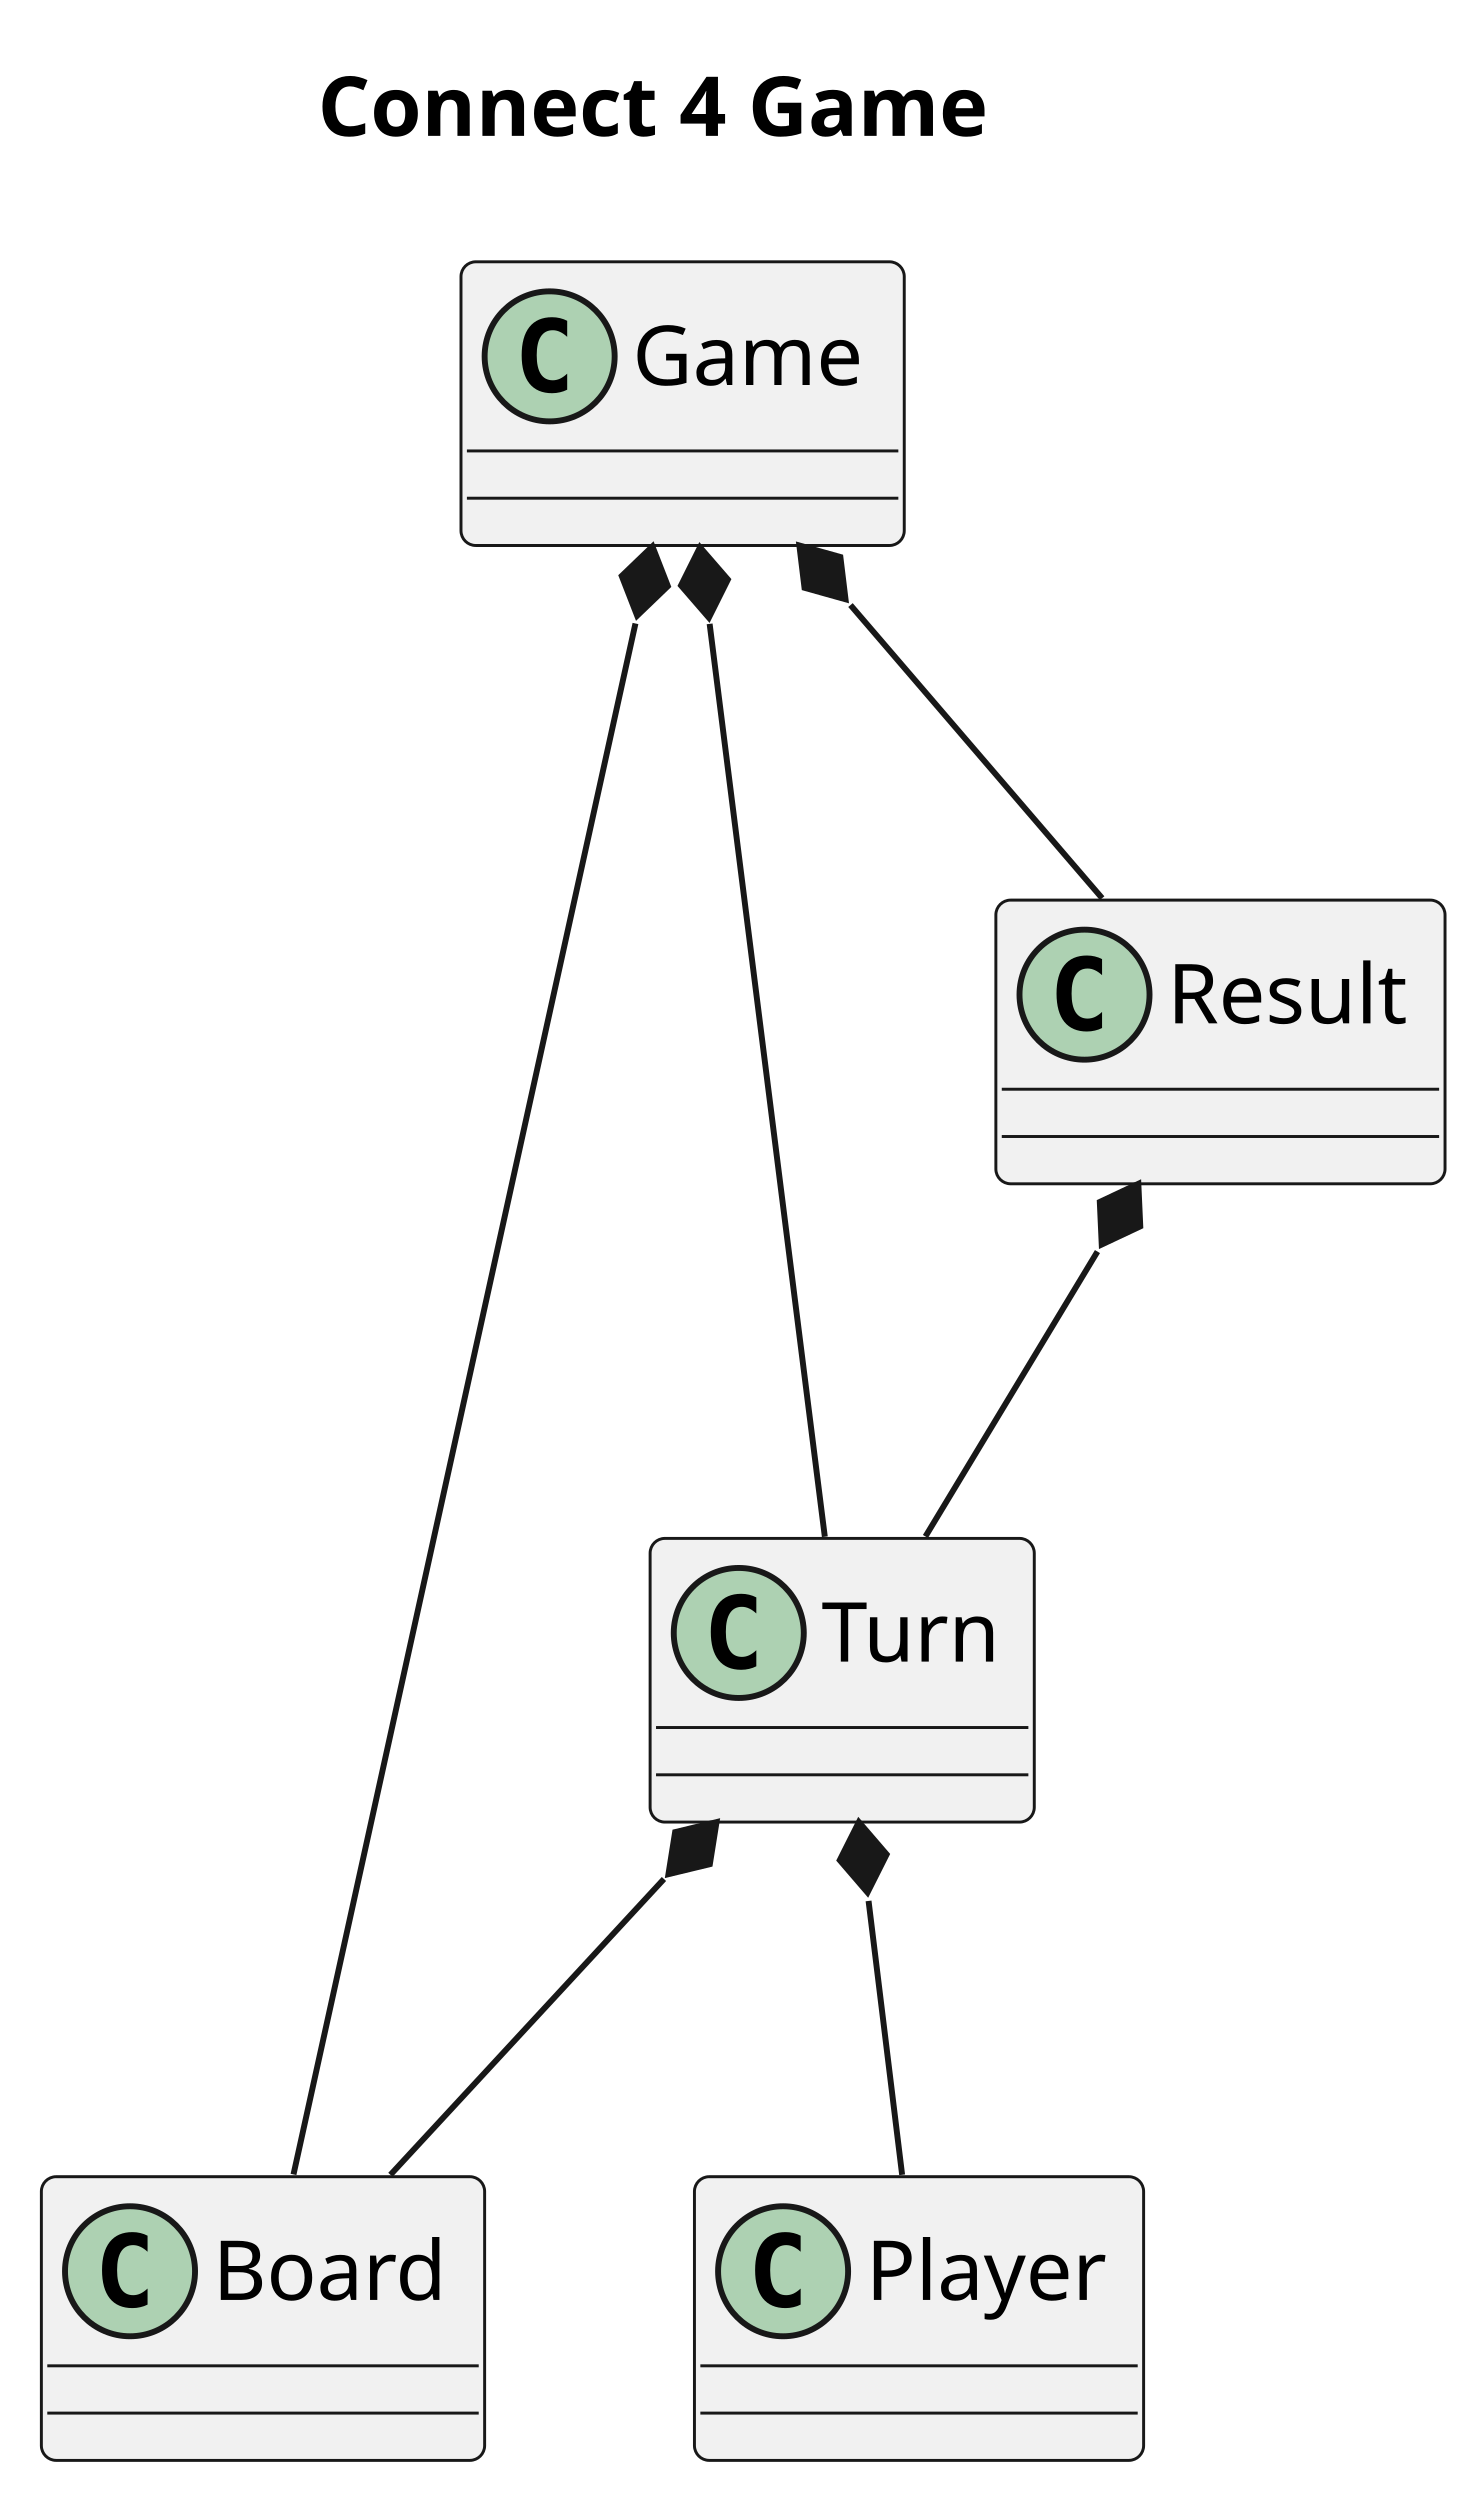
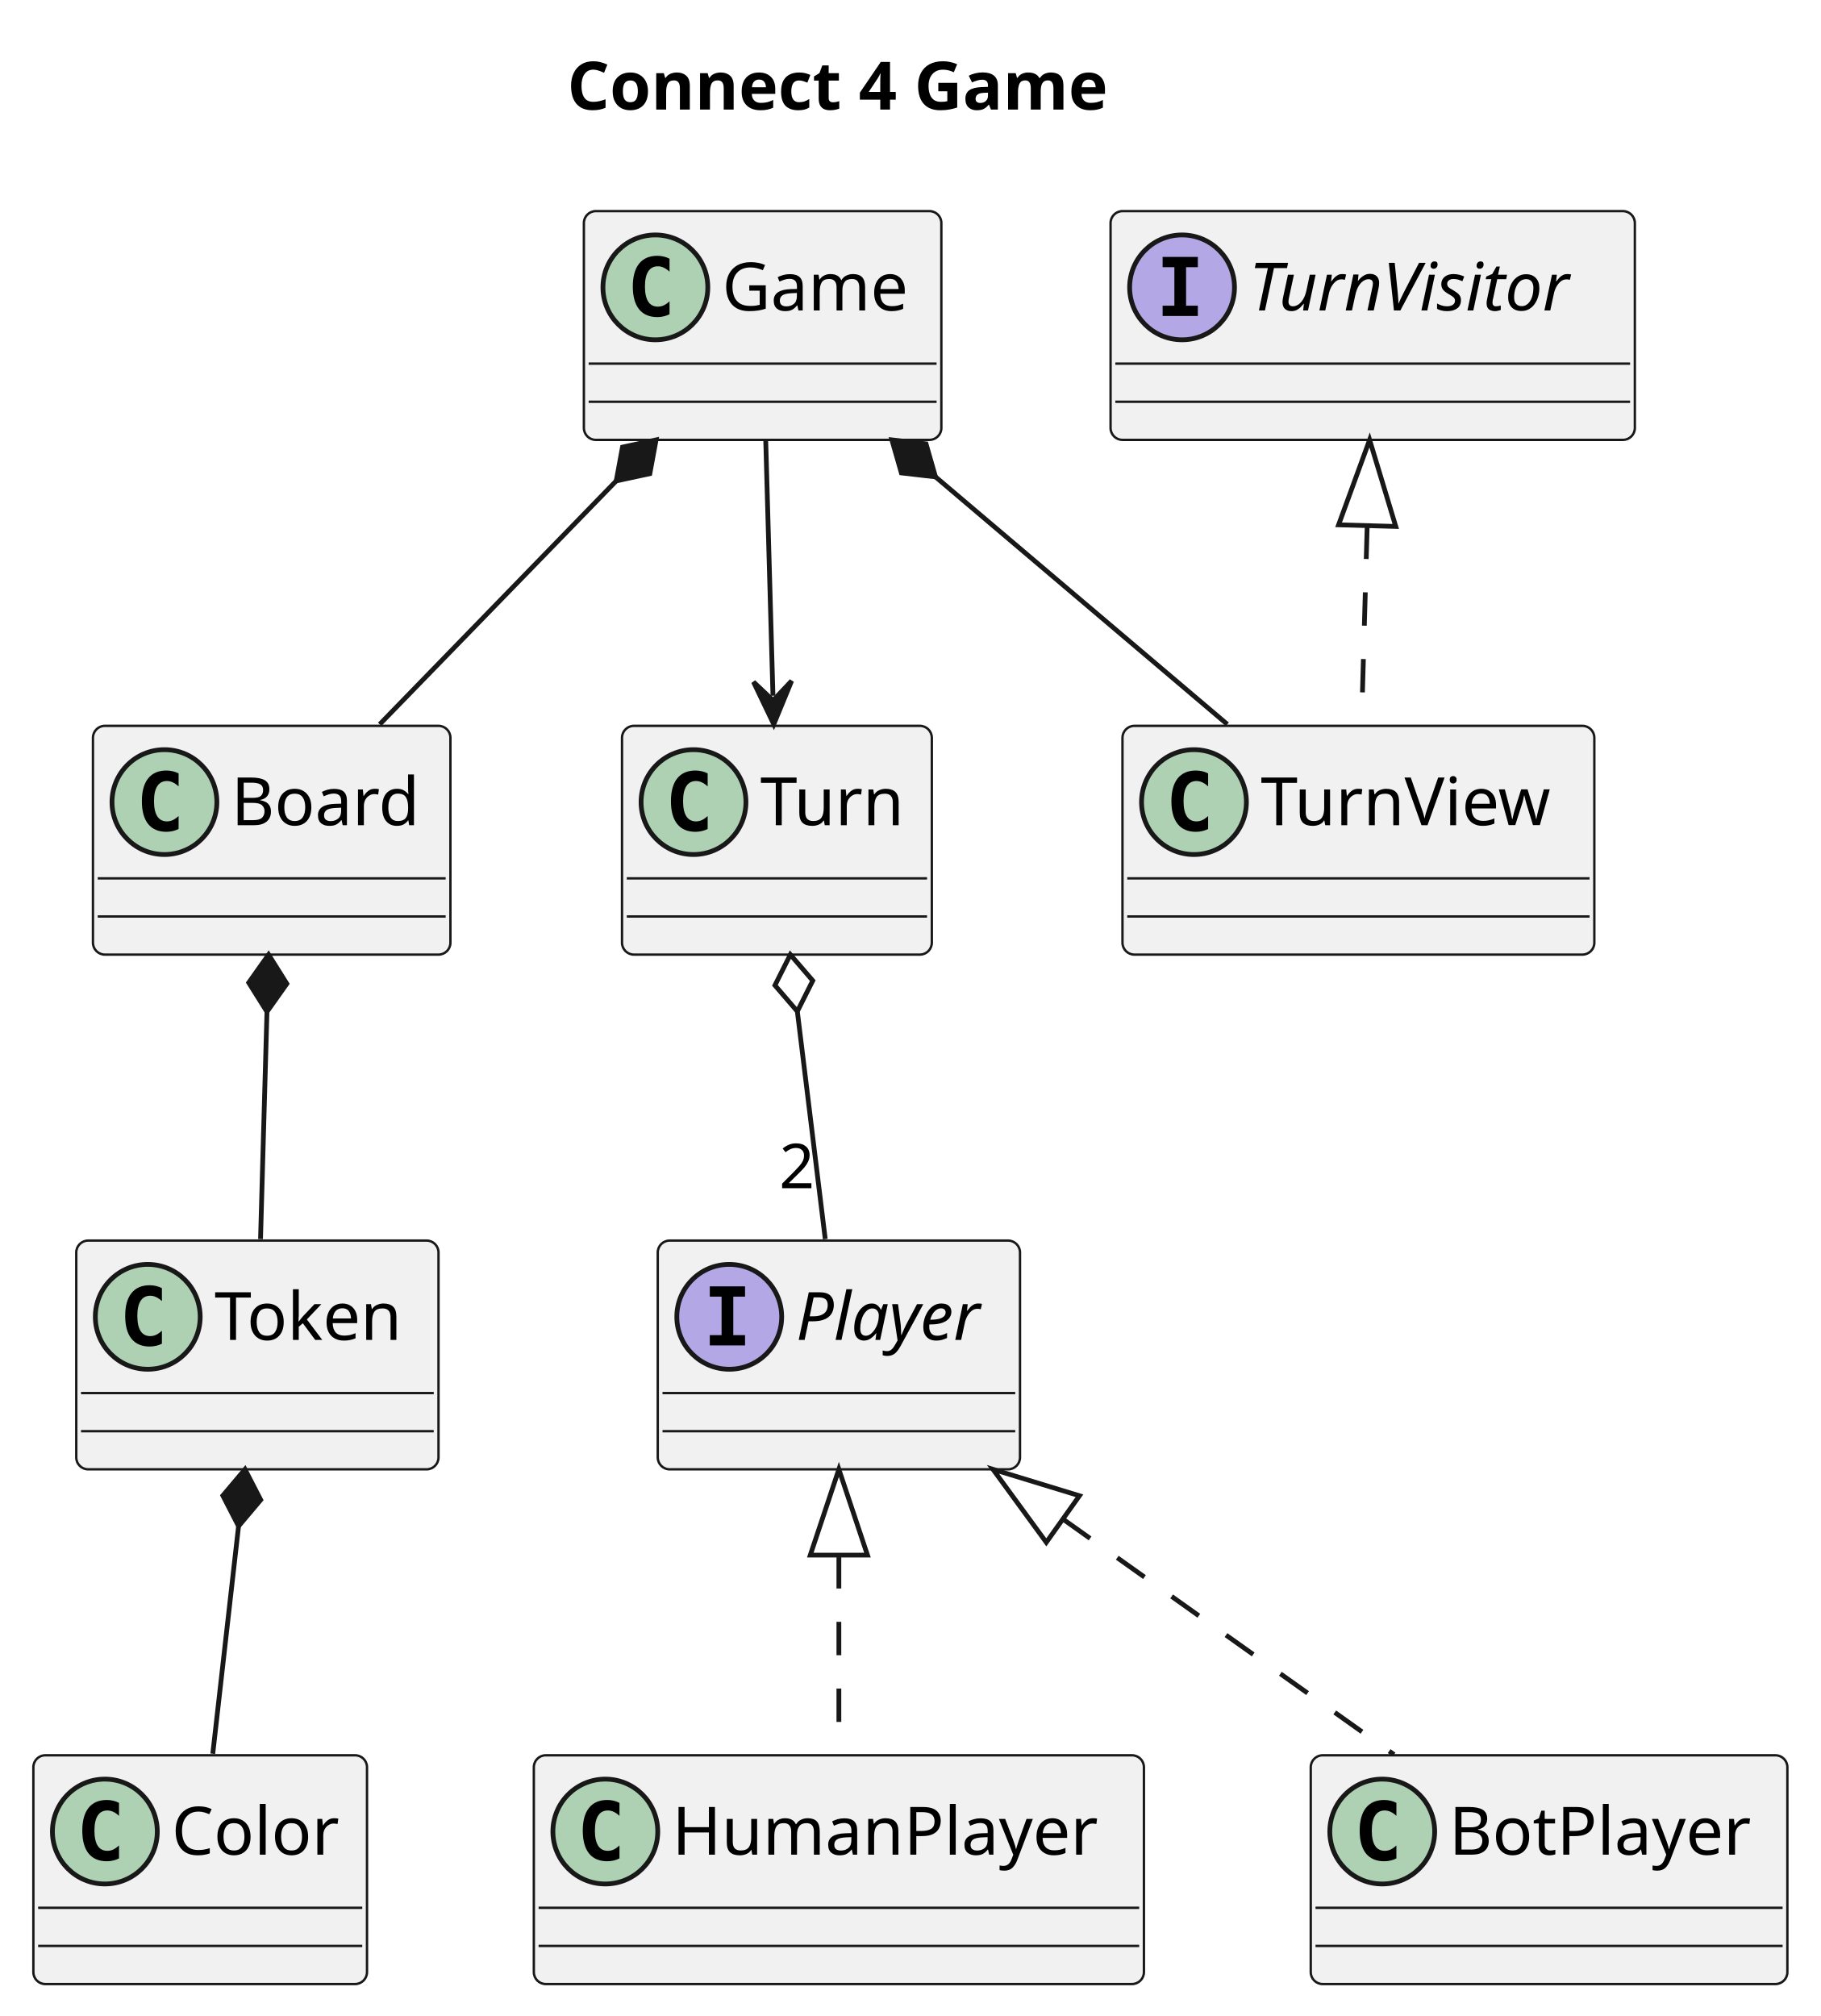
- <svg xmlns="http://www.w3.org/2000/svg" contentStyleType="text/css" height="423px" preserveAspectRatio="none" style="width:251px;height:423px;background:#FFFFFF;" version="1.1" viewBox="0 0 251 423" width="251px" zoomAndPan="magnify">
+ <svg xmlns="http://www.w3.org/2000/svg" contentStyleType="text/css" height="423px" preserveAspectRatio="none" style="width:382px;height:423px;background:#FFFFFF;" version="1.1" viewBox="0 0 382 423" width="382px" zoomAndPan="magnify">
  <defs />
  <g>
-     <text fill="#000000" font-family="sans-serif" font-size="14" font-weight="bold" lengthAdjust="spacing" textLength="130" x="53.75" y="22.995">Connect 4 Game</text>
+     <text fill="#000000" font-family="sans-serif" font-size="14" font-weight="bold" lengthAdjust="spacing" textLength="130" x="119" y="22.995">Connect 4 Game</text>
    <g id="elem_Game">
-       <rect codeLine="3" fill="#F1F1F1" height="48" id="Game" rx="2.5" ry="2.5" style="stroke:#181818;stroke-width:0.5;" width="75" x="78" y="44.297" />
-       <ellipse cx="93" cy="60.297" fill="#ADD1B2" rx="11" ry="11" style="stroke:#181818;stroke-width:1.0;" />
-       <path d="M95.969,65.938 Q95.391,66.234 94.75,66.375 Q94.109,66.531 93.406,66.531 Q90.906,66.531 89.578,64.891 Q88.266,63.234 88.266,60.109 Q88.266,56.984 89.578,55.328 Q90.906,53.672 93.406,53.672 Q94.109,53.672 94.75,53.828 Q95.406,53.984 95.969,54.281 L95.969,57 Q95.344,56.422 94.75,56.156 Q94.156,55.875 93.531,55.875 Q92.188,55.875 91.5,56.953 Q90.812,58.016 90.812,60.109 Q90.812,62.203 91.5,63.281 Q92.188,64.344 93.531,64.344 Q94.156,64.344 94.75,64.078 Q95.344,63.797 95.969,63.219 L95.969,65.938 Z " fill="#000000" />
-       <text fill="#000000" font-family="sans-serif" font-size="14" lengthAdjust="spacing" textLength="43" x="107" y="65.144">Game</text>
-       <line style="stroke:#181818;stroke-width:0.5;" x1="79" x2="152" y1="76.297" y2="76.297" />
-       <line style="stroke:#181818;stroke-width:0.5;" x1="79" x2="152" y1="84.297" y2="84.297" />
+       <rect codeLine="3" fill="#F1F1F1" height="48" id="Game" rx="2.5" ry="2.5" style="stroke:#181818;stroke-width:0.5;" width="75" x="122.5" y="44.297" />
+       <ellipse cx="137.5" cy="60.297" fill="#ADD1B2" rx="11" ry="11" style="stroke:#181818;stroke-width:1.0;" />
+       <path d="M140.469,65.938 Q139.891,66.234 139.25,66.375 Q138.609,66.531 137.906,66.531 Q135.406,66.531 134.078,64.891 Q132.766,63.234 132.766,60.109 Q132.766,56.984 134.078,55.328 Q135.406,53.672 137.906,53.672 Q138.609,53.672 139.25,53.828 Q139.906,53.984 140.469,54.281 L140.469,57 Q139.844,56.422 139.25,56.156 Q138.656,55.875 138.031,55.875 Q136.688,55.875 136,56.953 Q135.312,58.016 135.312,60.109 Q135.312,62.203 136,63.281 Q136.688,64.344 138.031,64.344 Q138.656,64.344 139.25,64.078 Q139.844,63.797 140.469,63.219 L140.469,65.938 Z " fill="#000000" />
+       <text fill="#000000" font-family="sans-serif" font-size="14" lengthAdjust="spacing" textLength="43" x="151.5" y="65.144">Game</text>
+       <line style="stroke:#181818;stroke-width:0.5;" x1="123.5" x2="196.5" y1="76.297" y2="76.297" />
+       <line style="stroke:#181818;stroke-width:0.5;" x1="123.5" x2="196.5" y1="84.297" y2="84.297" />
    </g>
    <g id="elem_Player">
-       <rect codeLine="4" fill="#F1F1F1" height="48" id="Player" rx="2.5" ry="2.5" style="stroke:#181818;stroke-width:0.5;" width="76" x="117.5" y="368.297" />
-       <ellipse cx="132.5" cy="384.297" fill="#ADD1B2" rx="11" ry="11" style="stroke:#181818;stroke-width:1.0;" />
-       <path d="M135.469,389.938 Q134.891,390.234 134.25,390.375 Q133.609,390.531 132.906,390.531 Q130.406,390.531 129.078,388.891 Q127.766,387.234 127.766,384.109 Q127.766,380.984 129.078,379.328 Q130.406,377.672 132.906,377.672 Q133.609,377.672 134.25,377.828 Q134.906,377.984 135.469,378.281 L135.469,381 Q134.844,380.422 134.25,380.156 Q133.656,379.875 133.031,379.875 Q131.688,379.875 131,380.953 Q130.312,382.016 130.312,384.109 Q130.312,386.203 131,387.281 Q131.688,388.344 133.031,388.344 Q133.656,388.344 134.25,388.078 Q134.844,387.797 135.469,387.219 L135.469,389.938 Z " fill="#000000" />
-       <text fill="#000000" font-family="sans-serif" font-size="14" lengthAdjust="spacing" textLength="44" x="146.5" y="389.144">Player</text>
-       <line style="stroke:#181818;stroke-width:0.5;" x1="118.5" x2="192.5" y1="400.297" y2="400.297" />
-       <line style="stroke:#181818;stroke-width:0.5;" x1="118.5" x2="192.5" y1="408.297" y2="408.297" />
+       <rect codeLine="4" fill="#F1F1F1" height="48" id="Player" rx="2.5" ry="2.5" style="stroke:#181818;stroke-width:0.5;" width="76" x="138" y="260.297" />
+       <ellipse cx="153" cy="276.297" fill="#B4A7E5" rx="11" ry="11" style="stroke:#181818;stroke-width:1.0;" />
+       <path d="M148.922,272.062 L148.922,269.906 L156.312,269.906 L156.312,272.062 L153.844,272.062 L153.844,280.141 L156.312,280.141 L156.312,282.297 L148.922,282.297 L148.922,280.141 L151.391,280.141 L151.391,272.062 L148.922,272.062 Z " fill="#000000" />
+       <text fill="#000000" font-family="sans-serif" font-size="14" font-style="italic" lengthAdjust="spacing" textLength="44" x="167" y="281.144">Player</text>
+       <line style="stroke:#181818;stroke-width:0.5;" x1="139" x2="213" y1="292.297" y2="292.297" />
+       <line style="stroke:#181818;stroke-width:0.5;" x1="139" x2="213" y1="300.297" y2="300.297" />
+     </g>
+     <g id="elem_HumanPlayer">
+       <rect codeLine="5" fill="#F1F1F1" height="48" id="HumanPlayer" rx="2.5" ry="2.5" style="stroke:#181818;stroke-width:0.5;" width="128" x="112" y="368.297" />
+       <ellipse cx="127" cy="384.297" fill="#ADD1B2" rx="11" ry="11" style="stroke:#181818;stroke-width:1.0;" />
+       <path d="M129.969,389.938 Q129.391,390.234 128.75,390.375 Q128.109,390.531 127.406,390.531 Q124.906,390.531 123.578,388.891 Q122.266,387.234 122.266,384.109 Q122.266,380.984 123.578,379.328 Q124.906,377.672 127.406,377.672 Q128.109,377.672 128.75,377.828 Q129.406,377.984 129.969,378.281 L129.969,381 Q129.344,380.422 128.75,380.156 Q128.156,379.875 127.531,379.875 Q126.188,379.875 125.5,380.953 Q124.812,382.016 124.812,384.109 Q124.812,386.203 125.5,387.281 Q126.188,388.344 127.531,388.344 Q128.156,388.344 128.75,388.078 Q129.344,387.797 129.969,387.219 L129.969,389.938 Z " fill="#000000" />
+       <text fill="#000000" font-family="sans-serif" font-size="14" lengthAdjust="spacing" textLength="96" x="141" y="389.144">HumanPlayer</text>
+       <line style="stroke:#181818;stroke-width:0.5;" x1="113" x2="239" y1="400.297" y2="400.297" />
+       <line style="stroke:#181818;stroke-width:0.5;" x1="113" x2="239" y1="408.297" y2="408.297" />
+     </g>
+     <g id="elem_BotPlayer">
+       <rect codeLine="6" fill="#F1F1F1" height="48" id="BotPlayer" rx="2.5" ry="2.5" style="stroke:#181818;stroke-width:0.5;" width="100" x="275" y="368.297" />
+       <ellipse cx="290" cy="384.297" fill="#ADD1B2" rx="11" ry="11" style="stroke:#181818;stroke-width:1.0;" />
+       <path d="M292.969,389.938 Q292.391,390.234 291.75,390.375 Q291.109,390.531 290.406,390.531 Q287.906,390.531 286.578,388.891 Q285.266,387.234 285.266,384.109 Q285.266,380.984 286.578,379.328 Q287.906,377.672 290.406,377.672 Q291.109,377.672 291.75,377.828 Q292.406,377.984 292.969,378.281 L292.969,381 Q292.344,380.422 291.75,380.156 Q291.156,379.875 290.531,379.875 Q289.188,379.875 288.5,380.953 Q287.812,382.016 287.812,384.109 Q287.812,386.203 288.5,387.281 Q289.188,388.344 290.531,388.344 Q291.156,388.344 291.75,388.078 Q292.344,387.797 292.969,387.219 L292.969,389.938 Z " fill="#000000" />
+       <text fill="#000000" font-family="sans-serif" font-size="14" lengthAdjust="spacing" textLength="68" x="304" y="389.144">BotPlayer</text>
+       <line style="stroke:#181818;stroke-width:0.5;" x1="276" x2="374" y1="400.297" y2="400.297" />
+       <line style="stroke:#181818;stroke-width:0.5;" x1="276" x2="374" y1="408.297" y2="408.297" />
    </g>
    <g id="elem_Board">
-       <rect codeLine="5" fill="#F1F1F1" height="48" id="Board" rx="2.5" ry="2.5" style="stroke:#181818;stroke-width:0.5;" width="75" x="7" y="368.297" />
+       <rect codeLine="7" fill="#F1F1F1" height="48" id="Board" rx="2.5" ry="2.5" style="stroke:#181818;stroke-width:0.5;" width="75" x="19.5" y="152.297" />
+       <ellipse cx="34.5" cy="168.297" fill="#ADD1B2" rx="11" ry="11" style="stroke:#181818;stroke-width:1.0;" />
+       <path d="M37.469,173.938 Q36.891,174.234 36.25,174.375 Q35.609,174.531 34.906,174.531 Q32.406,174.531 31.078,172.891 Q29.766,171.234 29.766,168.109 Q29.766,164.984 31.078,163.328 Q32.406,161.672 34.906,161.672 Q35.609,161.672 36.25,161.828 Q36.906,161.984 37.469,162.281 L37.469,165 Q36.844,164.422 36.25,164.156 Q35.656,163.875 35.031,163.875 Q33.688,163.875 33,164.953 Q32.312,166.016 32.312,168.109 Q32.312,170.203 33,171.281 Q33.688,172.344 35.031,172.344 Q35.656,172.344 36.25,172.078 Q36.844,171.797 37.469,171.219 L37.469,173.938 Z " fill="#000000" />
+       <text fill="#000000" font-family="sans-serif" font-size="14" lengthAdjust="spacing" textLength="43" x="48.5" y="173.144">Board</text>
+       <line style="stroke:#181818;stroke-width:0.5;" x1="20.5" x2="93.5" y1="184.297" y2="184.297" />
+       <line style="stroke:#181818;stroke-width:0.5;" x1="20.5" x2="93.5" y1="192.297" y2="192.297" />
+     </g>
+     <g id="elem_Token">
+       <rect codeLine="8" fill="#F1F1F1" height="48" id="Token" rx="2.5" ry="2.5" style="stroke:#181818;stroke-width:0.5;" width="76" x="16" y="260.297" />
+       <ellipse cx="31" cy="276.297" fill="#ADD1B2" rx="11" ry="11" style="stroke:#181818;stroke-width:1.0;" />
+       <path d="M33.969,281.938 Q33.391,282.234 32.75,282.375 Q32.109,282.531 31.406,282.531 Q28.906,282.531 27.578,280.891 Q26.266,279.234 26.266,276.109 Q26.266,272.984 27.578,271.328 Q28.906,269.672 31.406,269.672 Q32.109,269.672 32.75,269.828 Q33.406,269.984 33.969,270.281 L33.969,273 Q33.344,272.422 32.75,272.156 Q32.156,271.875 31.531,271.875 Q30.188,271.875 29.5,272.953 Q28.812,274.016 28.812,276.109 Q28.812,278.203 29.5,279.281 Q30.188,280.344 31.531,280.344 Q32.156,280.344 32.75,280.078 Q33.344,279.797 33.969,279.219 L33.969,281.938 Z " fill="#000000" />
+       <text fill="#000000" font-family="sans-serif" font-size="14" lengthAdjust="spacing" textLength="44" x="45" y="281.144">Token</text>
+       <line style="stroke:#181818;stroke-width:0.5;" x1="17" x2="91" y1="292.297" y2="292.297" />
+       <line style="stroke:#181818;stroke-width:0.5;" x1="17" x2="91" y1="300.297" y2="300.297" />
+     </g>
+     <g id="elem_Turn">
+       <rect codeLine="9" fill="#F1F1F1" height="48" id="Turn" rx="2.5" ry="2.5" style="stroke:#181818;stroke-width:0.5;" width="65" x="130.5" y="152.297" />
+       <ellipse cx="145.5" cy="168.297" fill="#ADD1B2" rx="11" ry="11" style="stroke:#181818;stroke-width:1.0;" />
+       <path d="M148.469,173.938 Q147.891,174.234 147.25,174.375 Q146.609,174.531 145.906,174.531 Q143.406,174.531 142.078,172.891 Q140.766,171.234 140.766,168.109 Q140.766,164.984 142.078,163.328 Q143.406,161.672 145.906,161.672 Q146.609,161.672 147.25,161.828 Q147.906,161.984 148.469,162.281 L148.469,165 Q147.844,164.422 147.25,164.156 Q146.656,163.875 146.031,163.875 Q144.688,163.875 144,164.953 Q143.312,166.016 143.312,168.109 Q143.312,170.203 144,171.281 Q144.688,172.344 146.031,172.344 Q146.656,172.344 147.25,172.078 Q147.844,171.797 148.469,171.219 L148.469,173.938 Z " fill="#000000" />
+       <text fill="#000000" font-family="sans-serif" font-size="14" lengthAdjust="spacing" textLength="33" x="159.5" y="173.144">Turn</text>
+       <line style="stroke:#181818;stroke-width:0.5;" x1="131.5" x2="194.5" y1="184.297" y2="184.297" />
+       <line style="stroke:#181818;stroke-width:0.5;" x1="131.5" x2="194.5" y1="192.297" y2="192.297" />
+     </g>
+     <g id="elem_TurnView">
+       <rect codeLine="10" fill="#F1F1F1" height="48" id="TurnView" rx="2.5" ry="2.5" style="stroke:#181818;stroke-width:0.5;" width="99" x="235.5" y="152.297" />
+       <ellipse cx="250.5" cy="168.297" fill="#ADD1B2" rx="11" ry="11" style="stroke:#181818;stroke-width:1.0;" />
+       <path d="M253.469,173.938 Q252.891,174.234 252.25,174.375 Q251.609,174.531 250.906,174.531 Q248.406,174.531 247.078,172.891 Q245.766,171.234 245.766,168.109 Q245.766,164.984 247.078,163.328 Q248.406,161.672 250.906,161.672 Q251.609,161.672 252.25,161.828 Q252.906,161.984 253.469,162.281 L253.469,165 Q252.844,164.422 252.25,164.156 Q251.656,163.875 251.031,163.875 Q249.688,163.875 249,164.953 Q248.312,166.016 248.312,168.109 Q248.312,170.203 249,171.281 Q249.688,172.344 251.031,172.344 Q251.656,172.344 252.25,172.078 Q252.844,171.797 253.469,171.219 L253.469,173.938 Z " fill="#000000" />
+       <text fill="#000000" font-family="sans-serif" font-size="14" lengthAdjust="spacing" textLength="67" x="264.5" y="173.144">TurnView</text>
+       <line style="stroke:#181818;stroke-width:0.5;" x1="236.5" x2="333.5" y1="184.297" y2="184.297" />
+       <line style="stroke:#181818;stroke-width:0.5;" x1="236.5" x2="333.5" y1="192.297" y2="192.297" />
+     </g>
+     <g id="elem_TurnVisitor">
+       <rect codeLine="11" fill="#F1F1F1" height="48" id="TurnVisitor" rx="2.5" ry="2.5" style="stroke:#181818;stroke-width:0.5;" width="110" x="233" y="44.297" />
+       <ellipse cx="248" cy="60.297" fill="#B4A7E5" rx="11" ry="11" style="stroke:#181818;stroke-width:1.0;" />
+       <path d="M243.922,56.062 L243.922,53.906 L251.312,53.906 L251.312,56.062 L248.844,56.062 L248.844,64.141 L251.312,64.141 L251.312,66.297 L243.922,66.297 L243.922,64.141 L246.391,64.141 L246.391,56.062 L243.922,56.062 Z " fill="#000000" />
+       <text fill="#000000" font-family="sans-serif" font-size="14" font-style="italic" lengthAdjust="spacing" textLength="78" x="262" y="65.144">TurnVisitor</text>
+       <line style="stroke:#181818;stroke-width:0.5;" x1="234" x2="342" y1="76.297" y2="76.297" />
+       <line style="stroke:#181818;stroke-width:0.5;" x1="234" x2="342" y1="84.297" y2="84.297" />
+     </g>
+     <g id="elem_Color">
+       <rect codeLine="12" fill="#F1F1F1" height="48" id="Color" rx="2.5" ry="2.5" style="stroke:#181818;stroke-width:0.5;" width="70" x="7" y="368.297" />
      <ellipse cx="22" cy="384.297" fill="#ADD1B2" rx="11" ry="11" style="stroke:#181818;stroke-width:1.0;" />
      <path d="M24.969,389.938 Q24.391,390.234 23.75,390.375 Q23.109,390.531 22.406,390.531 Q19.906,390.531 18.578,388.891 Q17.266,387.234 17.266,384.109 Q17.266,380.984 18.578,379.328 Q19.906,377.672 22.406,377.672 Q23.109,377.672 23.75,377.828 Q24.406,377.984 24.969,378.281 L24.969,381 Q24.344,380.422 23.75,380.156 Q23.156,379.875 22.531,379.875 Q21.188,379.875 20.5,380.953 Q19.812,382.016 19.812,384.109 Q19.812,386.203 20.5,387.281 Q21.188,388.344 22.531,388.344 Q23.156,388.344 23.75,388.078 Q24.344,387.797 24.969,387.219 L24.969,389.938 Z " fill="#000000" />
-       <text fill="#000000" font-family="sans-serif" font-size="14" lengthAdjust="spacing" textLength="43" x="36" y="389.144">Board</text>
-       <line style="stroke:#181818;stroke-width:0.5;" x1="8" x2="81" y1="400.297" y2="400.297" />
-       <line style="stroke:#181818;stroke-width:0.5;" x1="8" x2="81" y1="408.297" y2="408.297" />
+       <text fill="#000000" font-family="sans-serif" font-size="14" lengthAdjust="spacing" textLength="38" x="36" y="389.144">Color</text>
+       <line style="stroke:#181818;stroke-width:0.5;" x1="8" x2="76" y1="400.297" y2="400.297" />
+       <line style="stroke:#181818;stroke-width:0.5;" x1="8" x2="76" y1="408.297" y2="408.297" />
    </g>
-     <g id="elem_Turn">
-       <rect codeLine="6" fill="#F1F1F1" height="48" id="Turn" rx="2.5" ry="2.5" style="stroke:#181818;stroke-width:0.5;" width="65" x="110" y="260.297" />
-       <ellipse cx="125" cy="276.297" fill="#ADD1B2" rx="11" ry="11" style="stroke:#181818;stroke-width:1.0;" />
-       <path d="M127.969,281.938 Q127.391,282.234 126.75,282.375 Q126.109,282.531 125.406,282.531 Q122.906,282.531 121.578,280.891 Q120.266,279.234 120.266,276.109 Q120.266,272.984 121.578,271.328 Q122.906,269.672 125.406,269.672 Q126.109,269.672 126.75,269.828 Q127.406,269.984 127.969,270.281 L127.969,273 Q127.344,272.422 126.75,272.156 Q126.156,271.875 125.531,271.875 Q124.188,271.875 123.5,272.953 Q122.812,274.016 122.812,276.109 Q122.812,278.203 123.5,279.281 Q124.188,280.344 125.531,280.344 Q126.156,280.344 126.75,280.078 Q127.344,279.797 127.969,279.219 L127.969,281.938 Z " fill="#000000" />
-       <text fill="#000000" font-family="sans-serif" font-size="14" lengthAdjust="spacing" textLength="33" x="139" y="281.144">Turn</text>
-       <line style="stroke:#181818;stroke-width:0.5;" x1="111" x2="174" y1="292.297" y2="292.297" />
-       <line style="stroke:#181818;stroke-width:0.5;" x1="111" x2="174" y1="300.297" y2="300.297" />
+     <g id="link_Player_HumanPlayer">
+       <path d="M176,326.297 C176,343.957 176,350.237 176,367.977 " fill="none" id="Player-backto-HumanPlayer" style="stroke:#181818;stroke-width:1.0;stroke-dasharray:7.0,7.0;" />
+       <polygon fill="none" points="176,308.297,170,326.297,182,326.297,176,308.297" style="stroke:#181818;stroke-width:1.0;" />
    </g>
-     <g id="elem_Result">
-       <rect codeLine="7" fill="#F1F1F1" height="48" id="Result" rx="2.5" ry="2.5" style="stroke:#181818;stroke-width:0.5;" width="76" x="168.5" y="152.297" />
-       <ellipse cx="183.5" cy="168.297" fill="#ADD1B2" rx="11" ry="11" style="stroke:#181818;stroke-width:1.0;" />
-       <path d="M186.469,173.938 Q185.891,174.234 185.25,174.375 Q184.609,174.531 183.906,174.531 Q181.406,174.531 180.078,172.891 Q178.766,171.234 178.766,168.109 Q178.766,164.984 180.078,163.328 Q181.406,161.672 183.906,161.672 Q184.609,161.672 185.25,161.828 Q185.906,161.984 186.469,162.281 L186.469,165 Q185.844,164.422 185.25,164.156 Q184.656,163.875 184.031,163.875 Q182.688,163.875 182,164.953 Q181.312,166.016 181.312,168.109 Q181.312,170.203 182,171.281 Q182.688,172.344 184.031,172.344 Q184.656,172.344 185.25,172.078 Q185.844,171.797 186.469,171.219 L186.469,173.938 Z " fill="#000000" />
-       <text fill="#000000" font-family="sans-serif" font-size="14" lengthAdjust="spacing" textLength="44" x="197.5" y="173.144">Result</text>
-       <line style="stroke:#181818;stroke-width:0.5;" x1="169.5" x2="243.5" y1="184.297" y2="184.297" />
-       <line style="stroke:#181818;stroke-width:0.5;" x1="169.5" x2="243.5" y1="192.297" y2="192.297" />
+     <g id="link_Player_BotPlayer">
+       <path d="M222.998,318.731 C247.907,336.451 267.52,350.407 292.48,368.157 " fill="none" id="Player-backto-BotPlayer" style="stroke:#181818;stroke-width:1.0;stroke-dasharray:7.0,7.0;" />
+       <polygon fill="none" points="208.33,308.297,219.519,323.62,226.475,313.842,208.33,308.297" style="stroke:#181818;stroke-width:1.0;" />
+     </g>
+     <g id="link_TurnVisitor_TurnView">
+       <path d="M286.841,110.29 C286.341,127.95 286.16,134.237 285.66,151.977 " fill="none" id="TurnVisitor-backto-TurnView" style="stroke:#181818;stroke-width:1.0;stroke-dasharray:7.0,7.0;" />
+       <polygon fill="none" points="287.35,92.297,280.843,110.12,292.838,110.46,287.35,92.297" style="stroke:#181818;stroke-width:1.0;" />
+     </g>
+     <g id="link_Turn_Player">
+       <path codeLine="14" d="M167.284,212.207 C169.453,229.867 170.96,242.237 173.14,259.977 " fill="none" id="Turn-backto-Player" style="stroke:#181818;stroke-width:1.0;" />
+       <polygon fill="none" points="165.82,200.297,162.582,206.74,167.284,212.207,170.522,205.764,165.82,200.297" style="stroke:#181818;stroke-width:1.0;" />
+       <text fill="#000000" font-family="sans-serif" font-size="13" lengthAdjust="spacing" textLength="8" x="163.468" y="249.304">2</text>
    </g>
    <g id="link_Game_Board">
-       <path codeLine="8" d="M107.52,105.497 C92.83,172.107 61.91,312.357 49.66,367.917 " fill="none" id="Game-backto-Board" style="stroke:#181818;stroke-width:1.0;" />
-       <polygon fill="#181818" points="110.39,92.457,105.192,97.455,107.806,104.175,113.004,99.177,110.39,92.457" style="stroke:#181818;stroke-width:1.0;" />
+       <path codeLine="15" d="M129.287,100.903 C112.127,118.563 96.9,134.237 79.66,151.977 " fill="none" id="Game-backto-Board" style="stroke:#181818;stroke-width:1.0;" />
+       <polygon fill="#181818" points="137.65,92.297,130.6,93.812,129.287,100.903,136.338,99.388,137.65,92.297" style="stroke:#181818;stroke-width:1.0;" />
+     </g>
+     <g id="link_Game_TurnView">
+       <path codeLine="16" d="M196.273,100.057 C217.103,117.717 236.58,134.237 257.5,151.977 " fill="none" id="Game-backto-TurnView" style="stroke:#181818;stroke-width:1.0;" />
+       <polygon fill="#181818" points="187.12,92.297,189.11,99.228,196.273,100.057,194.283,93.126,187.12,92.297" style="stroke:#181818;stroke-width:1.0;" />
+     </g>
+     <g id="link_Token_Color">
+       <path codeLine="17" d="M50.05,320.221 C48.05,337.881 46.65,350.237 44.64,367.977 " fill="none" id="Token-backto-Color" style="stroke:#181818;stroke-width:1.0;" />
+       <polygon fill="#181818" points="51.4,308.297,46.75,313.809,50.05,320.221,54.699,314.709,51.4,308.297" style="stroke:#181818;stroke-width:1.0;" />
+     </g>
+     <g id="link_Board_Token">
+       <path codeLine="18" d="M56.01,212.292 C55.51,229.952 55.16,242.237 54.66,259.977 " fill="none" id="Board-backto-Token" style="stroke:#181818;stroke-width:1.0;" />
+       <polygon fill="#181818" points="56.35,200.297,52.182,206.181,56.01,212.292,60.179,206.408,56.35,200.297" style="stroke:#181818;stroke-width:1.0;" />
    </g>
    <g id="link_Game_Turn">
-       <path codeLine="9" d="M120.07,105.557 C125.64,149.657 134.87,222.807 139.56,260.017 " fill="none" id="Game-backto-Turn" style="stroke:#181818;stroke-width:1.0;" />
-       <polygon fill="#181818" points="118.44,92.607,115.223,99.061,119.943,104.512,123.16,98.059,118.44,92.607" style="stroke:#181818;stroke-width:1.0;" />
-     </g>
-     <g id="link_Game_Result">
-       <path codeLine="10" d="M143.9,102.377 C157.72,118.467 173.99,137.427 186.48,151.977 " fill="none" id="Game-backto-Result" style="stroke:#181818;stroke-width:1.0;" />
-       <polygon fill="#181818" points="135.25,92.297,136.122,99.455,143.065,101.403,142.193,94.245,135.25,92.297" style="stroke:#181818;stroke-width:1.0;" />
-     </g>
-     <g id="link_Result_Turn">
-       <path codeLine="11" d="M185.69,211.767 C176.16,227.547 165.12,245.837 156.58,259.977 " fill="none" id="Result-backto-Turn" style="stroke:#181818;stroke-width:1.0;" />
-       <polygon fill="#181818" points="192.61,200.297,186.085,203.368,186.411,210.572,192.935,207.501,192.61,200.297" style="stroke:#181818;stroke-width:1.0;" />
-     </g>
-     <g id="link_Turn_Player">
-       <path codeLine="12" d="M146.96,321.637 C148.84,336.977 150.97,354.397 152.64,367.977 " fill="none" id="Turn-backto-Player" style="stroke:#181818;stroke-width:1.0;" />
-       <polygon fill="#181818" points="145.32,308.297,142.082,314.74,146.784,320.207,150.022,313.764,145.32,308.297" style="stroke:#181818;stroke-width:1.0;" />
-     </g>
-     <g id="link_Turn_Board">
-       <path codeLine="13" d="M112.34,317.927 C97.37,334.107 79.64,353.287 66.06,367.977 " fill="none" id="Turn-backto-Board" style="stroke:#181818;stroke-width:1.0;" />
-       <polygon fill="#181818" points="121.24,308.297,114.231,309.99,113.098,317.112,120.107,315.418,121.24,308.297" style="stroke:#181818;stroke-width:1.0;" />
+       <path codeLine="19" d="M160.65,92.297 C161.15,109.957 161.671,128.239 162.171,145.979 " fill="none" id="Game-to-Turn" style="stroke:#181818;stroke-width:1.0;" />
+       <polygon fill="#181818" points="162.34,151.977,166.085,142.868,162.199,146.979,158.088,143.093,162.34,151.977" style="stroke:#181818;stroke-width:1.0;" />
    </g>
  </g>
</svg>
